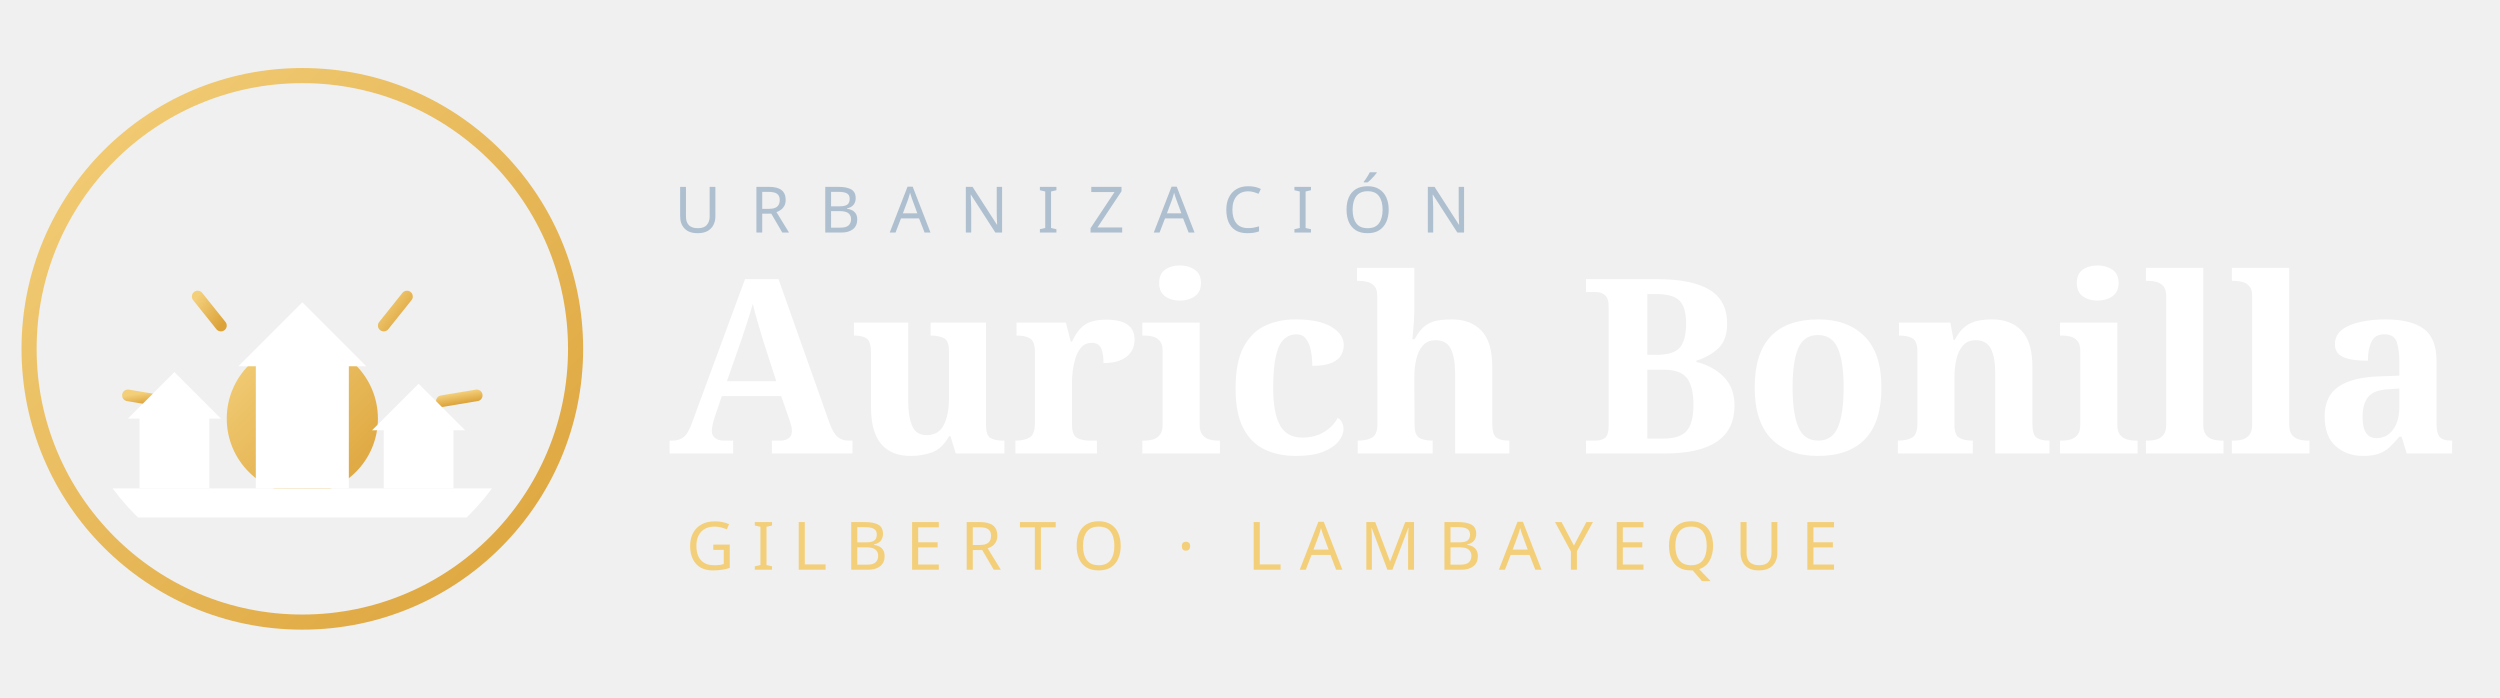
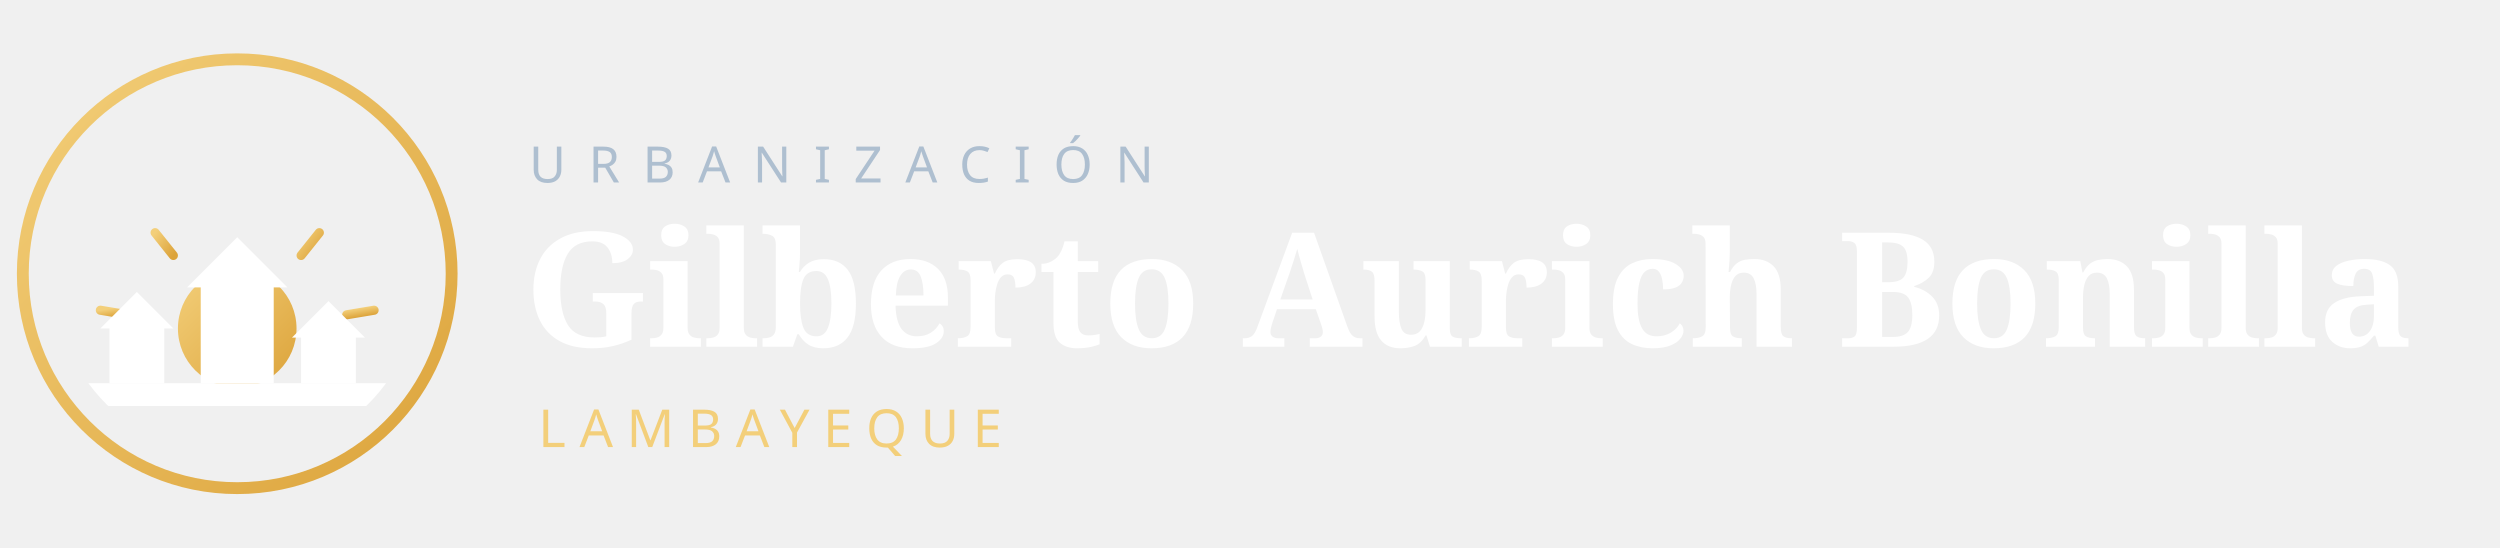
- <svg xmlns="http://www.w3.org/2000/svg" width="430" height="120" viewBox="0 0 430 120" aria-label="Urbanización Aurich Bonilla · Gilberto · Lambayeque">
+ <svg xmlns="http://www.w3.org/2000/svg" width="548" height="120" viewBox="0 0 548 120" aria-label="Urbanización Gilberto Aurich Bonilla · Lambayeque">
  <defs>
    <linearGradient id="gd" x1="0" y1="0" x2="1" y2="1">
      <stop offset="0" stop-color="#f3cf7a" />
      <stop offset="1" stop-color="#dca33a" />
    </linearGradient>
    <clipPath id="c2">
      <circle cx="52" cy="52" r="40.5" />
    </clipPath>
  </defs>
  <g transform="translate(0,8)">
    <circle cx="52" cy="52" r="47" fill="none" stroke="url(#gd)" stroke-width="2.6" />
    <g clip-path="url(#c2)">
      <circle cx="52" cy="64" r="13" fill="url(#gd)" />
      <g stroke="url(#gd)" stroke-width="2" stroke-linecap="round">
        <line x1="52" y1="44" x2="52" y2="37" />
        <line x1="38" y1="48" x2="34" y2="43" />
        <line x1="66" y1="48" x2="70" y2="43" />
        <line x1="28" y1="61" x2="22" y2="60" />
        <line x1="76" y1="61" x2="82" y2="60" />
      </g>
      <g fill="#fff">
        <path d="M24 76 V63 h12 V76 Z" />
        <path d="M22 64 L30 56 L38 64 Z" />
        <path d="M44 76 V54 h16 V76 Z" />
        <path d="M41 55 L52 44 L63 55 Z" />
        <path d="M66 76 V65 h12 V76 Z" />
        <path d="M64 66 L72 58 L80 66 Z" />
      </g>
      <rect x="8" y="76" width="88" height="5" fill="#fff" />
    </g>
  </g>
  <text x="116" y="40" font-family="'Jost','Segoe UI',sans-serif" font-size="11" letter-spacing="5" fill="#aebfd0">URBANIZACIÓN</text>
-   <text x="115" y="78" font-family="'Cormorant Garamond',Georgia,serif" font-weight="700" font-size="42" fill="#ffffff">Aurich Bonilla</text>
-   <text x="118" y="98" font-family="'Jost','Segoe UI',sans-serif" font-size="11.5" letter-spacing="3" fill="#f3cf7a">GILBERTO · LAMBAYEQUE</text>
+   <text x="115" y="76" font-family="'Cormorant Garamond',Georgia,serif" font-weight="700" font-size="35" fill="#ffffff">Gilberto Aurich Bonilla</text>
+   <text x="118" y="98" font-family="'Jost','Segoe UI',sans-serif" font-size="11.5" letter-spacing="3" fill="#f3cf7a">LAMBAYEQUE</text>
</svg>
